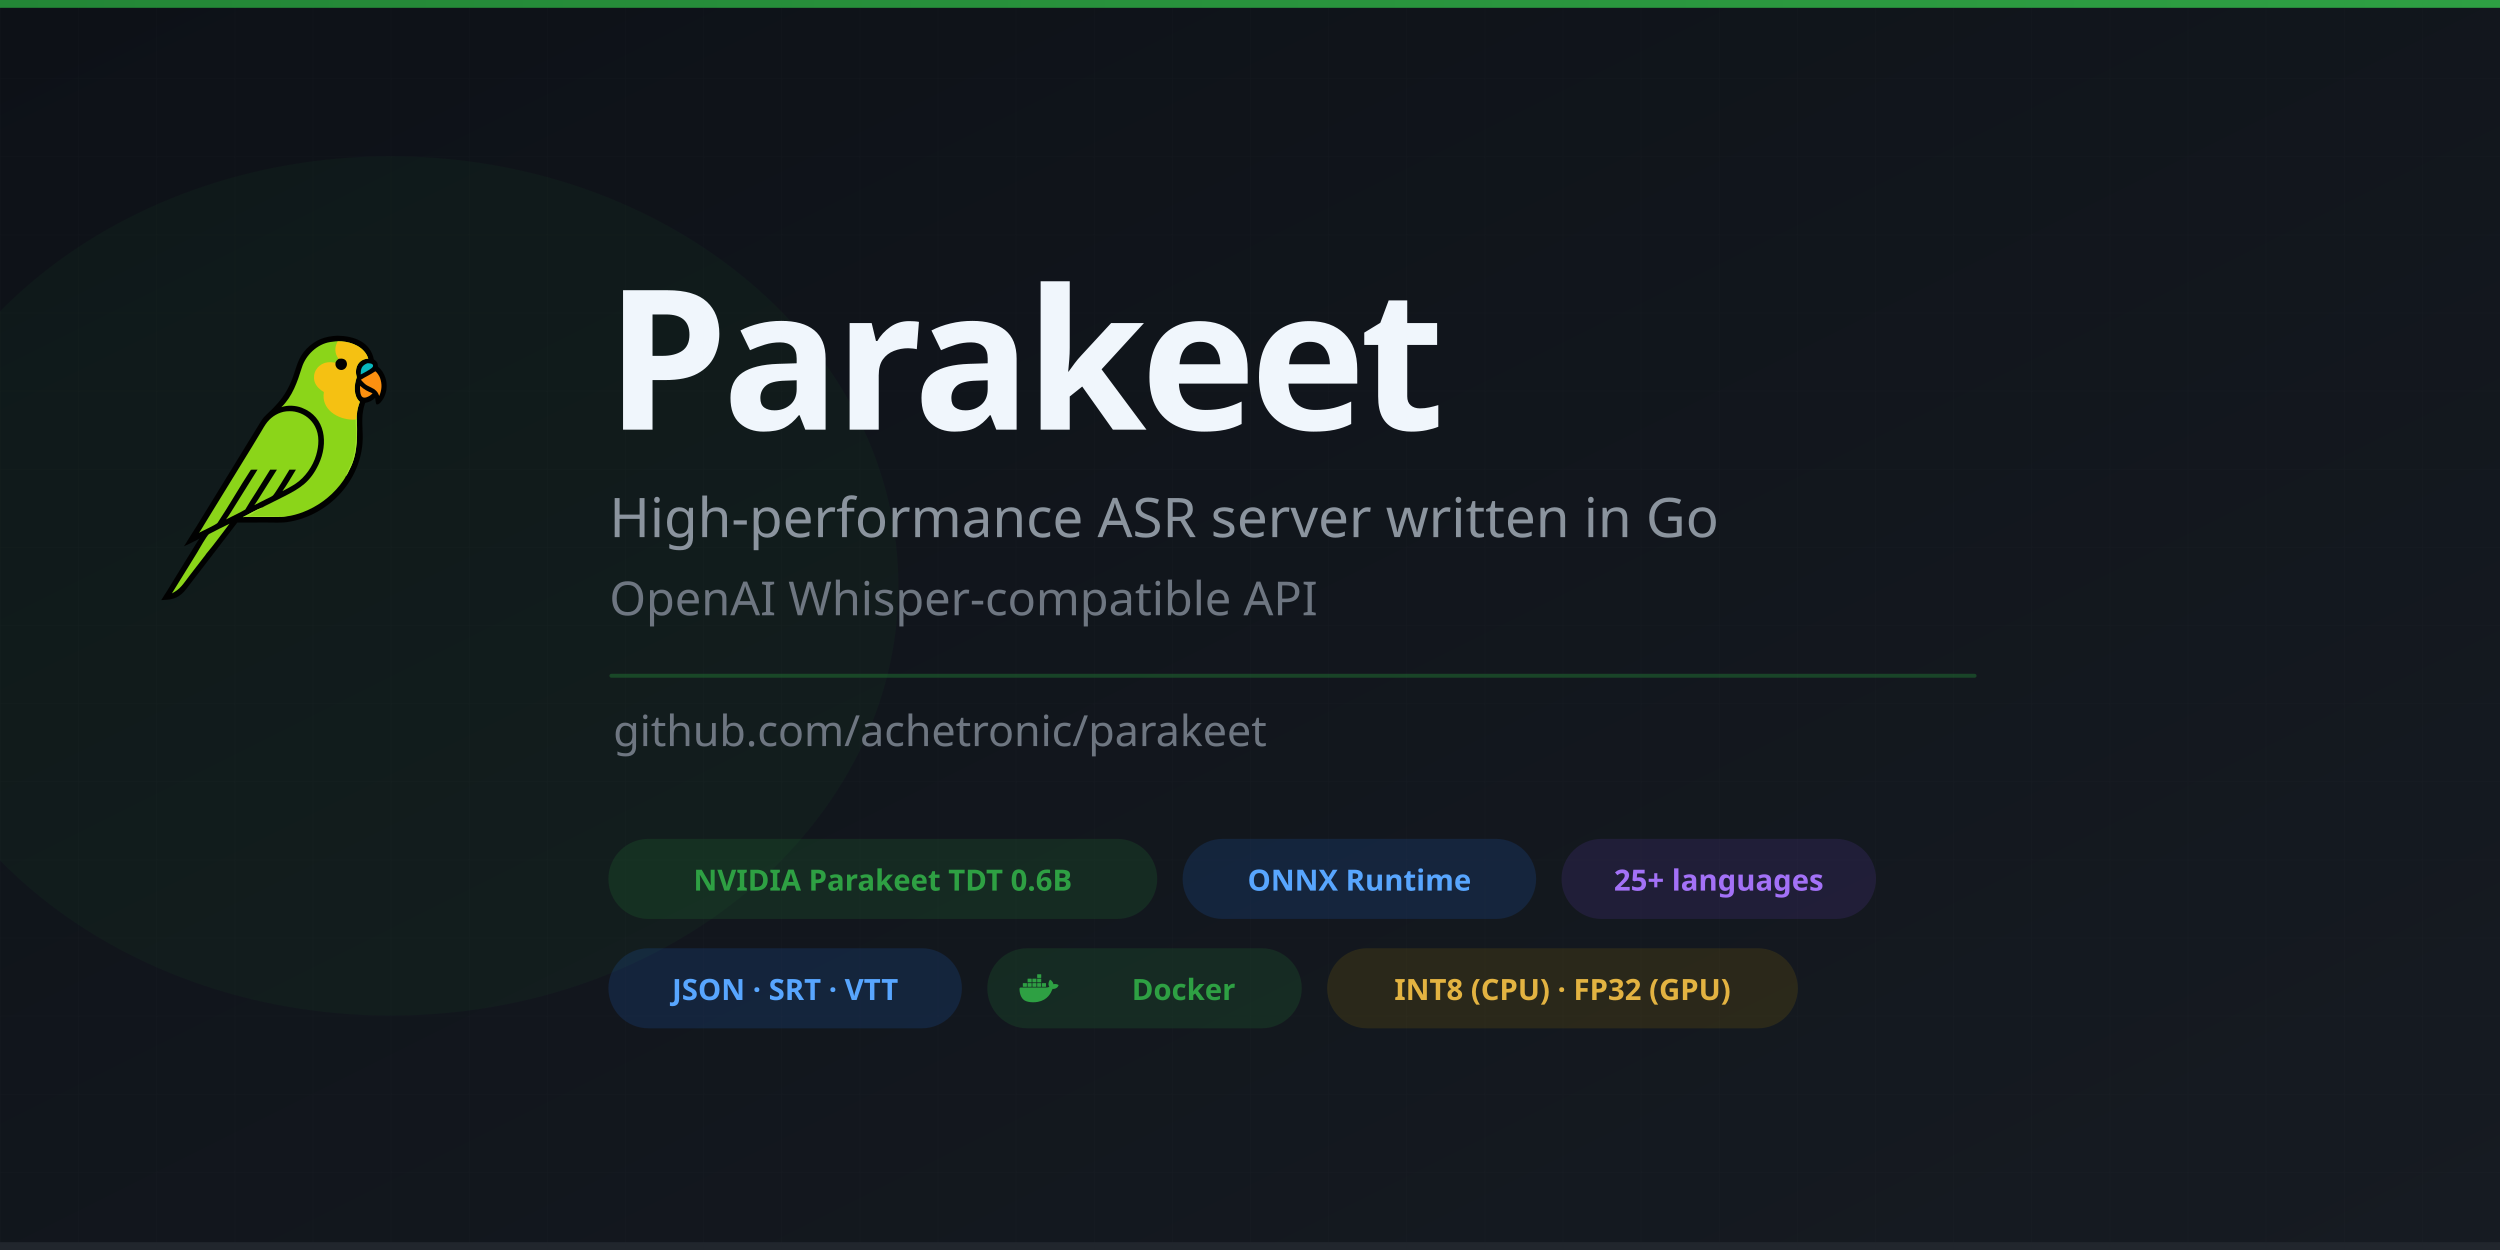
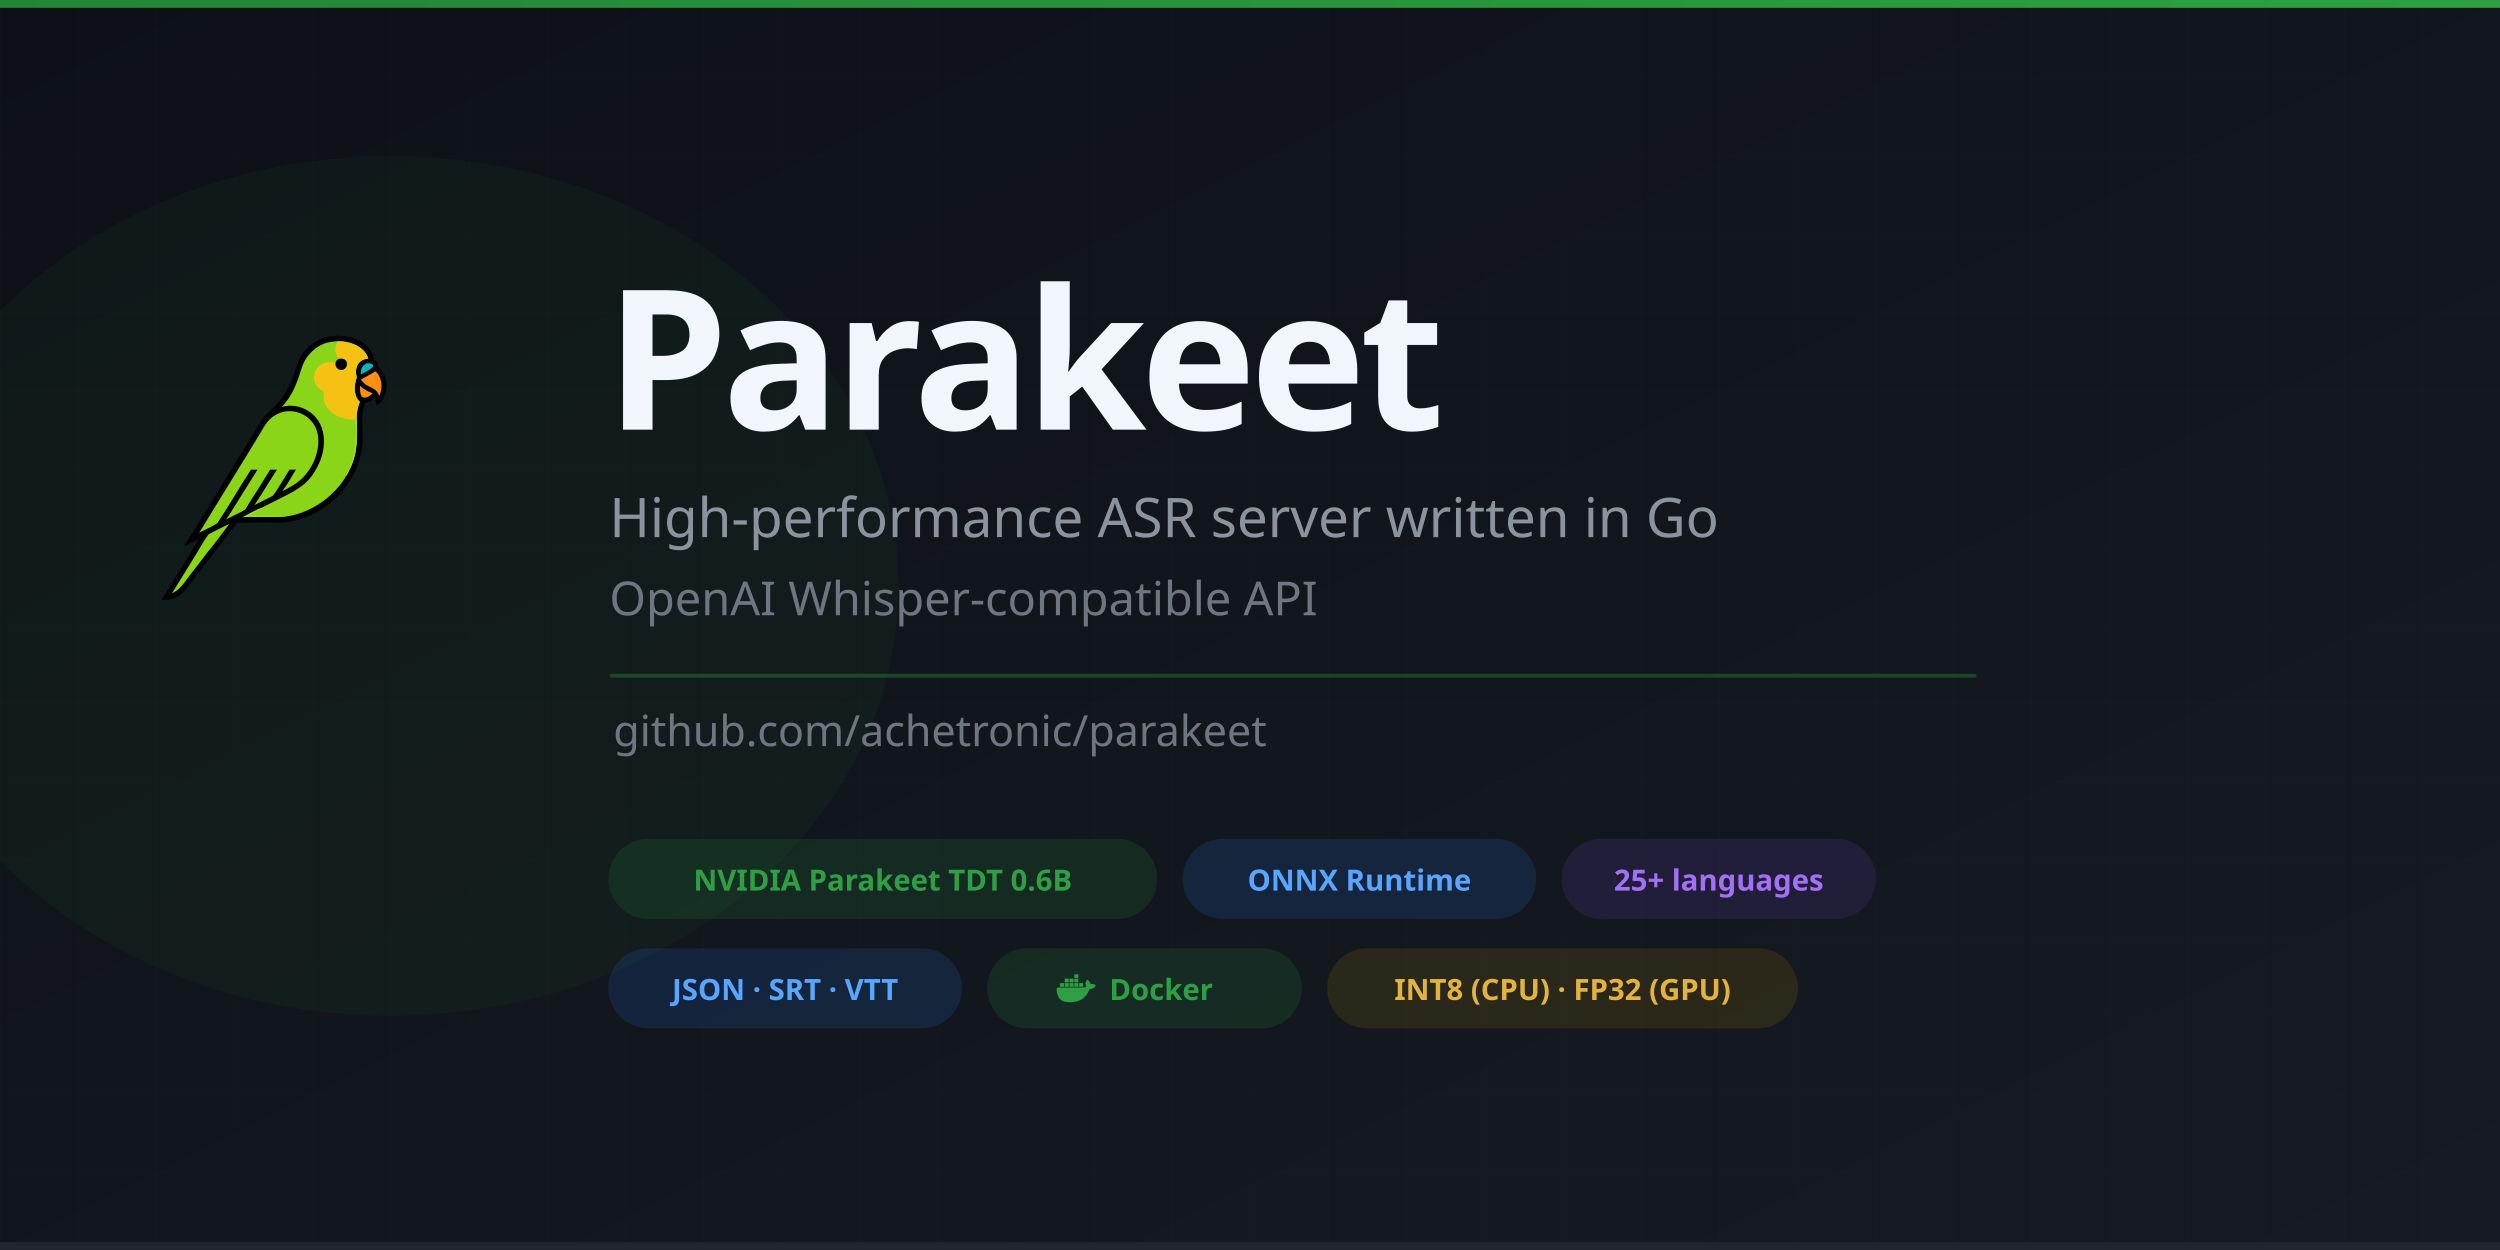
<svg xmlns="http://www.w3.org/2000/svg" width="1280" height="640" viewBox="0 0 1280 640">
  <defs>
    <linearGradient id="bg" x1="0%" y1="0%" x2="100%" y2="100%">
      <stop offset="0%" style="stop-color:#0d1117" />
      <stop offset="100%" style="stop-color:#161b22" />
    </linearGradient>
    <linearGradient id="accent" x1="0%" y1="0%" x2="100%" y2="0%">
      <stop offset="0%" style="stop-color:#238636" />
      <stop offset="100%" style="stop-color:#2ea043" />
    </linearGradient>
  </defs>
  <rect width="1280" height="640" fill="url(#bg)" />
  <pattern id="grid" width="40" height="40" patternUnits="userSpaceOnUse">
    <path d="M 40 0 L 0 0 0 40" fill="none" stroke="#ffffff" stroke-width="0.15" stroke-opacity="0.05" />
  </pattern>
  <rect width="1280" height="640" fill="url(#grid)" />
  <rect x="0" y="0" width="1280" height="4" fill="url(#accent)" />
  <ellipse cx="200" cy="300" rx="260" ry="220" fill="#238636" opacity="0.06" />
  <g transform="translate(20, 170) scale(0.13)">
    <path transform="translate(0,0)" fill="rgb(1,1,1)" d="M 1175.6 14.476 C 1239.21 15.254 1304.46 38.092 1318.55 107.609 C 1331.2 117.036 1334.16 120.304 1334.64 136.16 C 1349.71 148.868 1358.82 162.794 1364.61 181.777 C 1372.68 207.743 1370.03 235.858 1357.25 259.857 C 1352.92 267.872 1338.33 290.756 1327.84 283.957 C 1325.94 278.933 1324.44 264.847 1323.64 258.843 C 1311.64 271.442 1300.75 275.619 1284.45 279.262 C 1269.14 321.568 1273.14 358.184 1274.68 402.496 C 1280.68 575.028 1143.25 725.765 974.897 748.892 C 952.55 751.961 923.416 750.412 900.083 750.378 L 780.776 750.474 L 577.674 1014.65 C 575.436 1017.52 573.07 1020.28 570.582 1022.94 C 543.879 1051.79 517.742 1054.51 481.261 1055.85 C 486.726 1045.96 497.601 1030.28 504.014 1019.85 L 558.508 930.918 L 604.821 855.704 C 612.854 842.791 623.219 825.162 632.148 813.409 C 612.077 824.289 591.637 834.475 570.865 843.951 C 585.095 819.476 604.273 790.926 619.672 765.987 L 730.409 585.739 L 827.291 427.611 C 843.788 400.656 860.365 373.102 877.137 346.339 C 885.394 333.162 905.09 316.916 916.524 305.289 C 936.701 284.773 953.358 266.548 968.724 242.045 C 980.989 222.081 991.207 200.93 999.223 178.913 C 1014.23 137.201 1020.37 99.895 1053.53 65.954 C 1088.89 29.762 1126.87 16.565 1175.6 14.476 z" id="path2" />
    <path transform="translate(0,0)" fill="rgb(139,213,25)" d="M 954.397 295.967 C 998.491 252.869 1017.4 195.883 1035.12 139.432 C 1050.4 90.792 1095.38 47.606 1146.05 39.522 C 1159.99 37.297 1176.71 34.914 1191.11 36.812 C 1233.75 39.352 1283.18 60.694 1296.61 104.784 C 1256.21 106.515 1240.94 143 1251.28 178.356 C 1240.6 208.054 1237.21 251.977 1263.46 274.799 C 1256.74 293.361 1252.43 307.305 1251.66 327.272 C 1252.05 401.249 1258.88 472.386 1223.29 540.605 C 1220.78 545.421 1212.14 564.795 1208.75 567.166 C 1204.04 577.779 1192.14 593.79 1184.83 602.942 C 1146.24 651.26 1095.33 688.262 1037.46 710.041 C 1021.65 716.103 994.513 723.918 977.491 725.65 C 962.77 728.201 943.163 728.001 928.032 727.994 L 851.494 727.853 C 836.992 727.831 816.468 727.299 802.483 729.015 C 826.1 717.571 856.79 698.759 880.849 690.373 C 882.16 688.525 900.659 679.759 904.515 677.851 L 965.703 647.138 C 1030.22 614.598 1068.55 589.682 1101.05 520.999 C 1139.87 438.969 1128.96 334.628 1035.16 298.335 C 1011.32 289.112 978.625 286.86 954.397 295.967 z" id="path3" />
    <path transform="translate(0,0)" fill="rgb(245,193,18)" d="M 1191.11 36.812 C 1233.75 39.352 1283.18 60.694 1296.61 104.784 C 1256.21 106.515 1240.94 143 1251.28 178.356 C 1240.6 208.054 1237.21 251.977 1263.46 274.799 C 1256.74 293.361 1252.43 307.305 1251.66 327.272 C 1249.9 330.062 1250.59 341.113 1250.67 345.075 L 1237.49 345.181 C 1176.77 344.996 1109.93 305.113 1121.76 236.381 C 1098.02 222.344 1079.7 201.95 1083.1 172.093 C 1084.83 156.284 1092.99 141.883 1105.66 132.27 C 1125.43 117.022 1144.35 117.402 1167.5 120.556 C 1170.98 112.602 1172.84 110.79 1179.91 105.69 C 1177.19 103.151 1171.27 92.101 1170.13 88.41 C 1164.13 68.982 1167.21 54.461 1175.55 37.079 L 1191.11 36.812 z" id="path4" />
    <path transform="translate(0,0)" fill="rgb(1,1,1)" d="M 1179.91 105.69 C 1194.43 102.829 1209.67 105.575 1212.38 122.702 C 1213.38 129.042 1211.74 135.518 1207.84 140.612 C 1194.88 157.835 1168.74 148.821 1167.29 127.494 C 1167.14 125.18 1167.21 122.857 1167.5 120.556 C 1170.98 112.602 1172.84 110.79 1179.91 105.69 z" id="path5" />
    <path transform="translate(0,0)" fill="rgb(162,227,48)" d="M 1250.67 345.075 C 1250.59 341.113 1249.9 330.062 1251.66 327.272 C 1252.05 401.249 1258.88 472.386 1223.29 540.605 C 1220.78 545.421 1212.14 564.795 1208.75 567.166 C 1207.58 562.56 1231.55 515.644 1233.96 508.474 C 1236.11 502.037 1236.11 496.046 1238.19 489.495 C 1243.18 473.774 1244.87 457.939 1245.85 441.602 C 1246.38 432.851 1248.57 423.232 1248.84 414.115 C 1249.39 396.116 1248.99 378.873 1246.89 361.024 C 1246.4 356.909 1247.87 348.911 1246.62 346.492 L 1237.49 345.181 L 1250.67 345.075 z" id="path6" />
    <path transform="translate(0,0)" fill="rgb(162,227,48)" d="M 802.483 729.015 C 826.1 717.571 856.79 698.759 880.849 690.373 C 876.257 697.471 856.397 704.088 849.124 708.817 C 839.587 715.018 844.772 715.986 831.734 718.697 L 833.598 718.943 L 833.741 720.301 C 828.464 724.474 824.536 719.51 823.485 724.135 C 834.909 723.954 976.185 725.167 977.491 725.65 C 962.77 728.201 943.163 728.001 928.032 727.994 L 851.494 727.853 C 836.992 727.831 816.468 727.299 802.483 729.015 z" id="path7" />
    <path transform="translate(0,0)" fill="rgb(139,213,25)" d="M 974.353 312.338 C 991.065 311.198 1002.46 311.571 1018.77 316.397 C 1047.99 324.866 1072.52 344.818 1086.76 371.693 C 1105.37 406.387 1102.02 448.605 1091.26 485.148 C 1078.61 528.127 1048.37 571.438 1011.3 596.638 C 995.659 607.272 975.458 617.722 958.58 626.649 C 975.261 603.68 996.619 566.688 1011.64 542.019 C 1003.19 542.14 994.567 542.06 986.1 542.073 C 977.314 556.356 928.643 638.119 920.858 644.068 C 913.437 649.738 903.479 653.657 895.104 657.847 C 879.191 665.684 863.368 673.702 847.637 681.9 C 856.956 669.722 869.567 648.652 878.158 635.109 L 936.839 541.975 L 910.177 542.054 C 891.396 572.541 872.413 602.901 853.227 633.135 C 839.618 654.507 824.608 677.092 812.198 699.054 C 794.609 709.525 766.614 722.855 747.686 732.461 L 736.187 738.034 C 746.369 725.758 766.109 692.422 775.305 678.097 C 804.129 633.201 831.613 586.893 860.405 541.924 L 834.358 542.269 C 789.753 609.78 748.192 684.274 702.931 751.672 C 698.94 757.614 640.65 785.138 629.946 790.48 C 636.418 782.554 645.959 765.751 651.674 756.31 L 683.549 704.32 L 836.69 455.113 C 848.717 435.649 860.562 416.073 872.223 396.388 C 880.08 383.2 889.242 366.575 898.701 354.856 C 917.367 331.729 944.562 315.414 974.353 312.338 z" id="path8" />
    <path transform="translate(0,0)" fill="rgb(139,213,25)" d="M 523.18 1029.42 C 556.08 976.829 588.694 924.061 621.023 871.118 C 627.99 859.619 661.514 799.872 669.483 795.517 C 690.88 783.822 727.106 766.326 749.943 755.103 C 722.394 791.012 686.335 841.017 657.283 874.796 L 656.346 876.784 C 634.512 904.728 612.857 932.811 591.382 961.032 C 568.14 991.332 557.812 1011.64 523.18 1029.42 z" id="path9" />
    <path transform="translate(0,0)" fill="rgb(253,144,16)" d="M 1323.9 154.915 L 1325.47 155.256 C 1331.7 160.057 1340.06 172.964 1342.69 180.248 C 1351.86 205.651 1350.16 227.593 1339.8 251.778 C 1334.23 238.386 1331.99 234.279 1319.97 224.856 C 1291.89 208.844 1290.68 214.502 1267.49 187.859 C 1285.06 176.466 1303.51 168.662 1323.9 154.915 z" id="path10" />
    <path transform="translate(0,0)" fill="rgb(8,183,189)" d="M 1292.47 123.142 C 1298.18 122.562 1318.49 122.675 1315.18 135.203 C 1313.13 142.916 1290.79 154.186 1282.81 158.877 L 1266.65 167.263 C 1266.89 144.18 1270.19 132.493 1292.47 123.142 z" id="path11" />
    <path transform="translate(0,0)" fill="rgb(253,144,16)" d="M 1264.11 211.807 C 1281.17 227.061 1292.71 232.962 1313.54 241.512 C 1309.67 245.334 1307.15 247.364 1302.81 250.678 C 1265.2 273.776 1263.65 241.072 1264.11 211.807 z" id="path12" />
  </g>
  <text x="310" y="220" font-family="'Segoe UI', system-ui, -apple-system, sans-serif" font-size="100" font-weight="700" fill="#f0f6fc" letter-spacing="-3">Parakeet</text>
  <text x="312" y="275" font-family="'Segoe UI', system-ui, -apple-system, sans-serif" font-size="28" font-weight="400" fill="#8b949e">High-performance ASR server written in Go</text>
  <text x="312" y="315" font-family="'Segoe UI', system-ui, -apple-system, sans-serif" font-size="24" font-weight="400" fill="#6e7681">OpenAI Whisper-compatible API</text>
  <rect x="312" y="345" width="700" height="2" fill="#238636" opacity="0.4" rx="1" />
  <text x="314" y="382" font-family="'Segoe UI', system-ui, -apple-system, sans-serif" font-size="22" fill="#6e7681">github.com/achetronic/parakeet</text>
  <rect x="312" y="430" width="280" height="40" rx="20" fill="#238636" opacity="0.18" stroke="#238636" stroke-width="1" />
  <text x="452" y="456" font-family="'Segoe UI', system-ui, sans-serif" font-size="15" font-weight="600" fill="#2ea043" text-anchor="middle">NVIDIA Parakeet TDT 0.6B</text>
  <rect x="606" y="430" width="180" height="40" rx="20" fill="#1f6feb" opacity="0.15" stroke="#1f6feb" stroke-width="1" />
  <text x="696" y="456" font-family="'Segoe UI', system-ui, sans-serif" font-size="15" font-weight="600" fill="#58a6ff" text-anchor="middle">ONNX Runtime</text>
  <rect x="800" y="430" width="160" height="40" rx="20" fill="#6e40c9" opacity="0.15" stroke="#6e40c9" stroke-width="1" />
  <text x="880" y="456" font-family="'Segoe UI', system-ui, sans-serif" font-size="15" font-weight="600" fill="#a371f7" text-anchor="middle">25+ languages</text>
  <rect x="312" y="486" width="180" height="40" rx="20" fill="#1f6feb" opacity="0.15" stroke="#1f6feb" stroke-width="1" />
  <text x="402" y="512" font-family="'Segoe UI', system-ui, sans-serif" font-size="15" font-weight="600" fill="#58a6ff" text-anchor="middle">JSON · SRT · VTT</text>
  <rect x="506" y="486" width="160" height="40" rx="20" fill="#238636" opacity="0.18" stroke="#238636" stroke-width="1" />
-   <g transform="translate(522, 496) scale(0.833)">
+   <g transform="translate(541, 496) scale(0.833)">
    <path fill="#2ea043" d="M13.983 11.078h2.119a.186.186 0 0 0 .186-.185V9.006a.186.186 0 0 0-.186-.186h-2.119a.185.185 0 0 0-.185.185v1.888c0 .102.083.185.185.185m-2.954-5.43h2.118a.186.186 0 0 0 .186-.186V3.574a.186.186 0 0 0-.186-.185h-2.118a.185.185 0 0 0-.185.185v1.888c0 .102.082.185.185.185m0 2.716h2.118a.187.187 0 0 0 .186-.186V6.29a.186.186 0 0 0-.186-.185h-2.118a.185.185 0 0 0-.185.185v1.887c0 .102.082.185.185.186m-2.93 0h2.12a.186.186 0 0 0 .184-.186V6.29a.185.185 0 0 0-.185-.185H8.1a.185.185 0 0 0-.185.185v1.887c0 .102.083.185.185.186m-2.964 0h2.119a.186.186 0 0 0 .185-.186V6.29a.185.185 0 0 0-.185-.185H5.136a.186.186 0 0 0-.186.185v1.887c0 .102.084.185.186.186m5.893 2.715h2.118a.186.186 0 0 0 .186-.185V9.006a.186.186 0 0 0-.186-.186h-2.118a.185.185 0 0 0-.185.185v1.888c0 .102.082.185.185.185m-2.93 0h2.12a.185.185 0 0 0 .184-.185V9.006a.185.185 0 0 0-.184-.186h-2.12a.185.185 0 0 0-.184.185v1.888c0 .102.083.185.185.185m-2.964 0h2.119a.185.185 0 0 0 .185-.185V9.006a.185.185 0 0 0-.184-.186h-2.12a.186.186 0 0 0-.186.186v1.887c0 .102.084.185.186.185m-2.92 0h2.12a.185.185 0 0 0 .184-.185V9.006a.185.185 0 0 0-.184-.186h-2.12a.185.185 0 0 0-.184.185v1.888c0 .102.082.185.185.185M23.763 9.89c-.065-.051-.672-.51-1.954-.51c-.338.001-.676.03-1.01.087c-.248-1.7-1.653-2.53-1.716-2.566l-.344-.199l-.226.327c-.284.438-.49.922-.612 1.43c-.23.97-.09 1.882.403 2.661c-.595.332-1.55.413-1.744.42H.751a.751.751 0 0 0-.75.748a11.376 11.376 0 0 0 .692 4.062c.545 1.428 1.355 2.48 2.41 3.124c1.18.723 3.1 1.137 5.275 1.137a15.74 15.74 0 0 0 2.93-.266a12.248 12.248 0 0 0 3.823-1.389a10.51 10.51 0 0 0 2.61-2.136c1.252-1.418 1.998-2.997 2.553-4.4h.221c1.372 0 2.215-.549 2.68-1.009c.309-.293.55-.65.707-1.046l.098-.288Z" />
  </g>
-   <text x="606" y="512" font-family="'Segoe UI', system-ui, sans-serif" font-size="15" font-weight="600" fill="#2ea043" text-anchor="middle">Docker</text>
+   <text x="568" y="512" font-family="'Segoe UI', system-ui, sans-serif" font-size="15" font-weight="600" fill="#2ea043" text-anchor="start">Docker</text>
  <rect x="680" y="486" width="240" height="40" rx="20" fill="#b08800" opacity="0.15" stroke="#b08800" stroke-width="1" />
  <text x="800" y="512" font-family="'Segoe UI', system-ui, sans-serif" font-size="15" font-weight="600" fill="#e3b341" text-anchor="middle">INT8 (CPU) · FP32 (GPU)</text>
  <rect x="0" y="636" width="1280" height="4" fill="#21262d" />
</svg>
